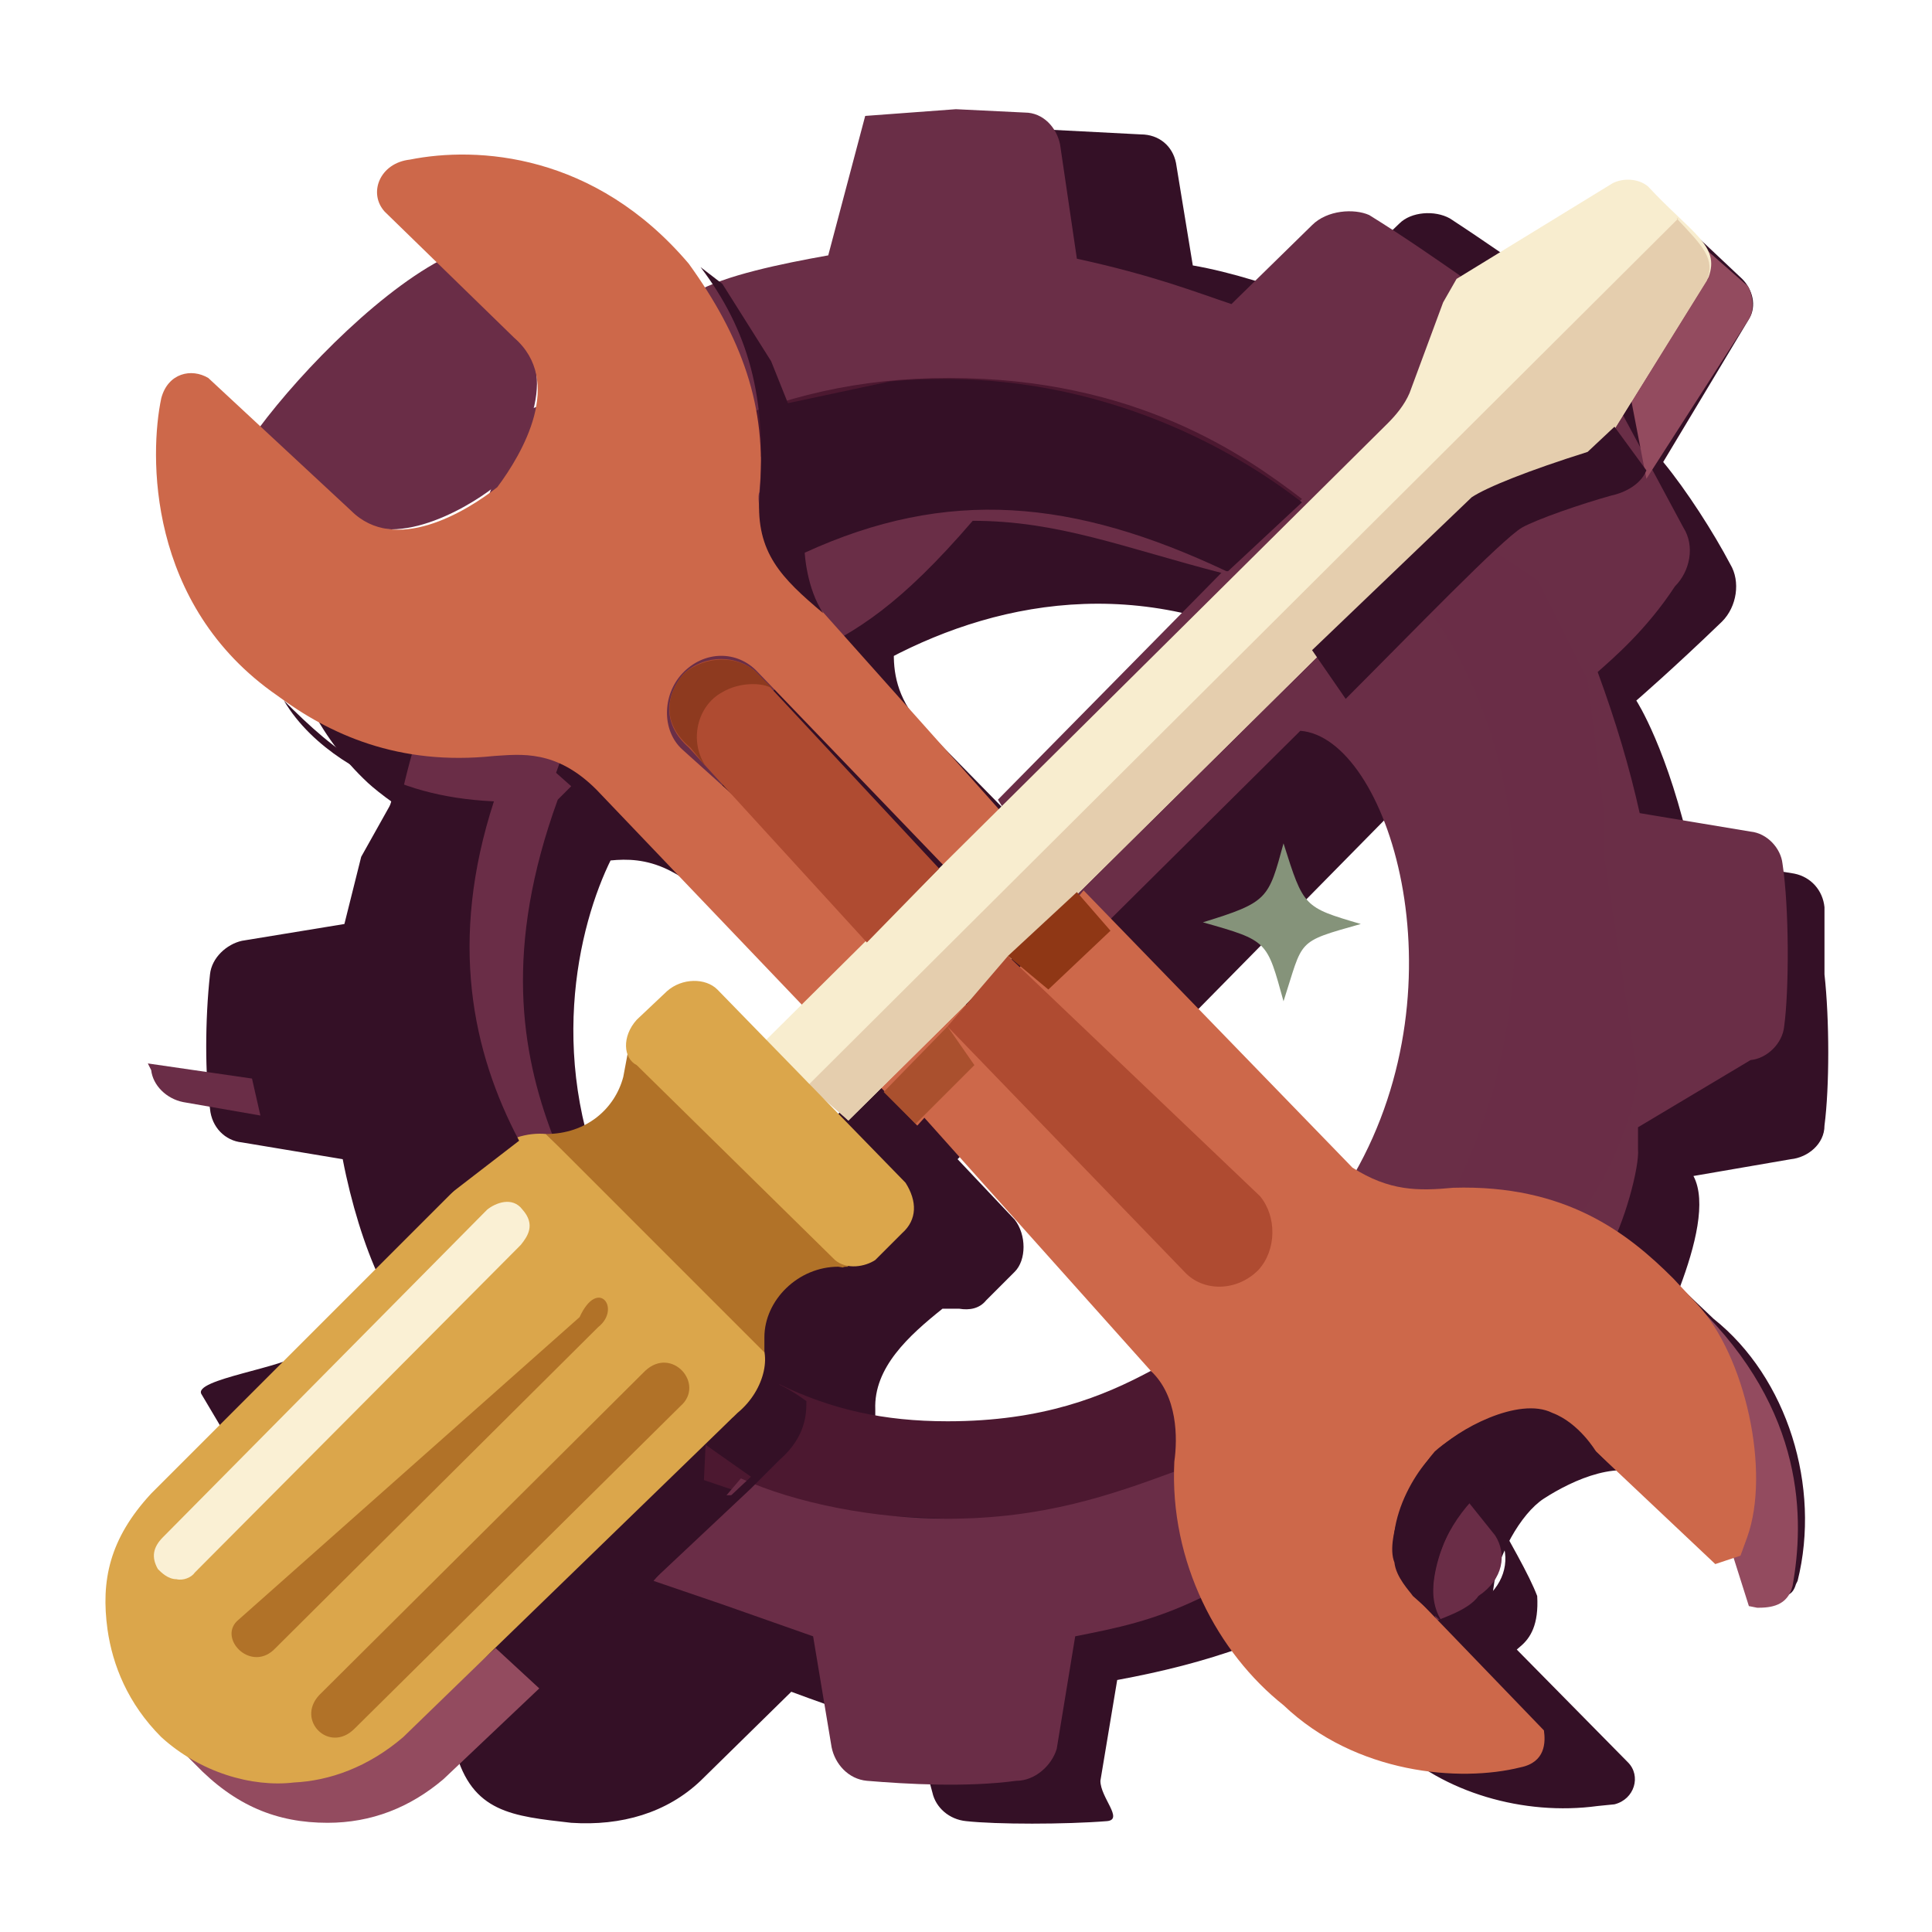
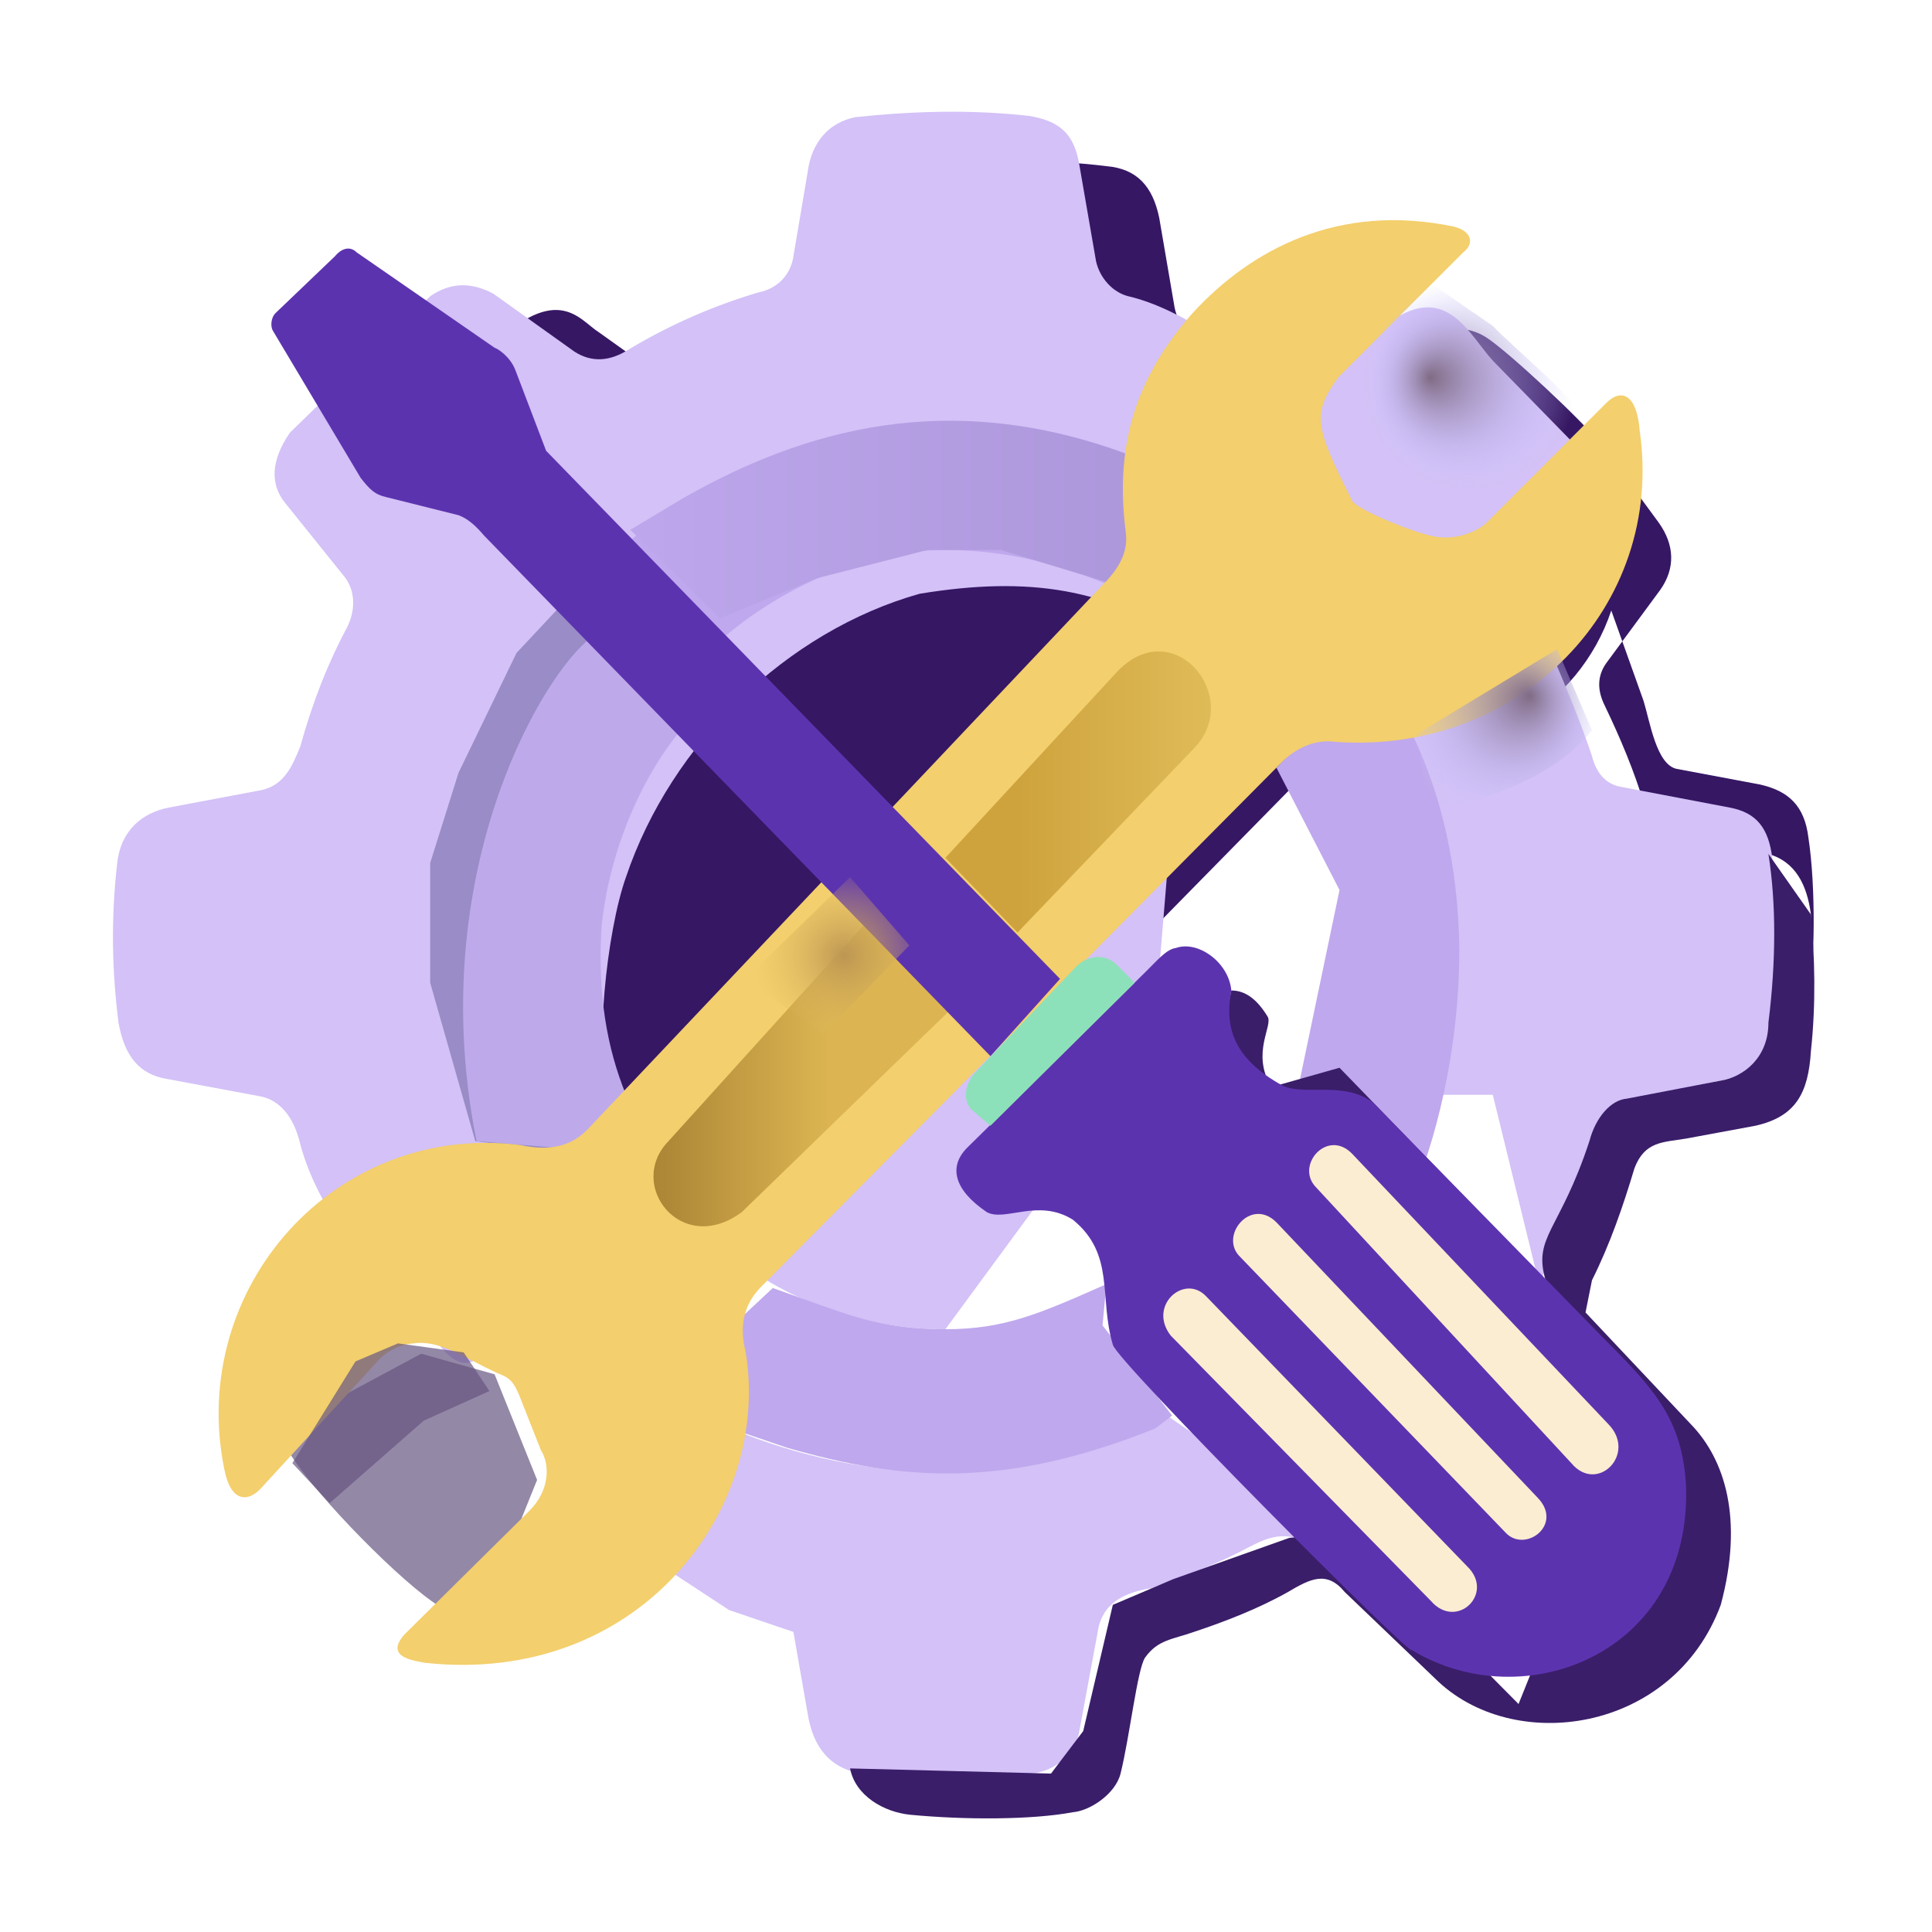
- <svg xmlns="http://www.w3.org/2000/svg" viewBox="0 0 115 115">
-   <style type="text/css">.cls-0 {fill:#341026;}
- .cls-1 {fill:#6A2E47;}
- .cls-2 {fill:#4C1830;}
- .cls-3 {fill:#934B5F;}
- .cls-4 {fill:#6A2D47;}
- .cls-5 {fill:#CD684A;}
- .cls-6 {fill:#AF4B31;}
- .cls-7 {fill:#8E3A1F;}
- .cls-8 {fill:#F8EDCF;}
- .cls-9 {fill:#E5CEAE;}
- .cls-10 {fill:#DBA64B;}
- .cls-11 {fill:#B17228;}
- .cls-12 {fill:#FAF0D4;}
- .cls-13 {fill:#AE677E;}
- .cls-14 {fill:#85937A;}
- .cls-15 {fill:#AA502E;}
- .cls-16 {fill:#8F3715;}</style>
-   <path class="cls-0" d="m108.6 54c-0.1-1-0.8-1.8-1.8-2l-6.1-1c-1.4-6.4-3.3-9.3-3.3-9.3s2.2-1.9 5.1-4.7c0.9-0.9 1.1-2.4 0.5-3.4-1-1.9-2.6-4.4-4-6.1l5.1-8.5c0.5-0.8 0.2-1.8-0.4-2.4l-3.4-3.2-7.5 4c-1.8-1.2-4.5-3.1-6.5-4.4-0.9-0.5-2.3-0.4-3 0.3l-4.9 4.7c-2.6-1-5.1-1.8-7.4-2.2l-1-6.1c-0.2-1-1-1.7-2.1-1.7l-5.8-0.3-1.9 0.8v7.5c-3.7 0.7-7.2 1.7-10.4 3l-0.5-0.5h-4.3l-5.1 6.5 5.6 8.6s4.4 4.7 5.4 5.3c1.1 0.7 0.8 1 2 0.3 6.8-3.6 15.8-5.2 25.2 0.4l-13.5 13.5-9.9-10.1c-2.6-3-1-6-1.1-8-0.1-4.4-1.5-8.2-5.2-12.2-6.1-6.8-15.1-5.8-16.7-5.2-1.4 0.5-1.9 2-0.8 3l6.4 6.5c3.1 2.6 0.6 7-1 9-1.7 1.5-6.2 4-8.7 1.6l-8-8c-0.9-1-2.4-0.7-2.8 0.9-0.5 2.1-1.1 10.2 5.1 16 1.2 1.1 6.2 4.9 12 4.9 1.7 0 3.7-1 6.3 0.5 0.4 0.2 0.7 0.5 1.1 0.9l10.8 11.2-2.8 2.8-2.9-2.9c-0.8-0.8-2.1-0.8-2.8 0l-1.5 1.5c-0.4 0.4-0.6 1-0.5 1.7v0.8c0 2.2-2.4 4.2-4.6 4h-0.4c-4.2-8.6-2.2-16.9-0.2-20.9h-0.8c-5.9-0.4-9.5-3.3-11.3-5.1l-2.8 5-1 4-6.1 1c-0.9 0.2-1.8 1-1.9 2-0.3 2.7-0.3 6.1 0 8 0.1 1.1 0.9 1.9 1.9 2l6 1c0.5 2.6 1.3 5.2 2.2 7.1l-4.6 4.4c-0.9 0.9-6.6 1.6-6 2.5l3.5 5.9 4.6 2.5 3.3 2.1 1.6 5 1.5 3 0.6 2.7c1 3.7 3.4 3.9 6.9 4.3 3 0.2 5.7-0.6 7.7-2.5l5.4-5.3c2.7 1 5.3 1.9 7.4 2.3l1 3.7c0.2 0.9 1 1.6 2 1.7 1.8 0.2 5.9 0.2 8.4 0 1-0.1-0.4-1.4-0.4-2.4l1-6c2.7-0.5 5.1-1.1 7.6-2l4.9 2.4 3.9 3.4c3 2.9 7.8 4.3 12.2 3.7l1-0.1c1.2-0.3 1.6-1.7 0.8-2.5l-6.9-7c-1.1-1-1.3-2.2-1.1-3.4 0.2-1.8 1.6-4.4 3-5.3 1.7-1.1 4.7-2.5 6.6-1.1l5.6 5.4 0.2 0.2c0.8 0.9 2.2 2 2.6 0.6l0.1-0.2c1.4-5.6-0.6-12.1-5-15.6l-2-1.9c0.9-2.4 1.6-5.1 0.8-6.6l5.8-1c1-0.1 2-0.9 2-2 0.3-2.3 0.3-6.3 0-9zm-49.6 33c-2.5 0-5.3-0.6-7.4-1.5l0.5-0.5v-1.1c-0.1-2.5 2-4.4 4-6h1c0.6 0.1 1.2 0 1.6-0.5l1.7-1.7c0.7-0.7 0.7-2.2 0-3.1l-3.4-3.6 2-2.1 12.9 13.6c-3.6 2.2-7.8 6.5-12.9 6.5zm23.6-14c-2.9-3.3-7.5-8-11.7-12.5l12.6-12.8c5.5 6 7.2 16.7 2.6 23.3-0.1 0.6-2 3.1-3.5 2z" />
-   <path class="cls-1" d="m106.1 51.4c-0.1-0.9-0.9-1.8-1.9-1.9l-6.6-1.1c-0.6-2.7-1.4-5.4-2.5-8.4 0.9-0.8 2.9-2.5 4.6-5.1 0.9-0.9 1.2-2.4 0.5-3.5l-3.6-6.7-5.6-2.8-4.1-5.5c-1.3-0.9-3.3-2.3-5.4-3.6-0.9-0.4-2.5-0.3-3.4 0.6l-4.8 4.7c-2.1-0.7-4.6-1.7-9.2-2.7l-1-6.8c-0.2-1-1-1.9-2.1-1.9l-4.1-0.2-5.4 0.4-2.2 8.3c-2.8 0.5-6.2 1.2-7.9 2.2l-4.8 5-5.9 2.3-1.8 5.4-2.6 3.3c-0.6 1.1-0.3 3 0.6 3.7 3 2.5 7.2 3.1 9.7 8.9 1.4 1.6 0.8 2.1 2.4 2.4 0 0 1 0.6 1.5 0.6 0.2 0 0.5-3.1 2.5-1.5v-1.5c2-4.4 3.7-5.6 4.9-6.5 1.2-0.8 0-0.5 0.1-0.5 3-1.4 5.6-3 9.9-8 5.1 0 9 1.6 14.8 3.1l-13.3 13.5 5.3 8.5 12.7-12.6c5.2 0.4 9.8 14.9 3.2 26.4 1.4 1.3 3 1.7 4.9 1.1 1-0.4 1.1 0.7 1 1l5.9 5.6 3.2-2.9c1.1-1.8 2-5.3 1.9-6.3v-0.4-0.5-0.4l6.7-4c1-0.1 1.9-1 2-2 0.3-2.2 0.3-7.1-0.1-9.7z" />
-   <path class="cls-2" d="m56.5 22.5c-5.5 0-9.8 1.1-14.5 3.1l7.5 3.6c1.5-0.5 4.6-1.1 7-1.1 5.2 0 11 1.5 16.5 5.5l4.5-3.9c-3.4-2.6-9.9-7.2-21-7.2z" />
-   <path class="cls-2" d="m68.5 81.6c-2.8 1.5-6.4 3-12.1 3-3.8 0-6.9-0.7-10-2.2l-4.4 3.6-0.1 2.1 5.6 1.9 8.9 0.4c5.3 0.1 9.7-1.4 13.2-2.4l2.8-3.9-3.9-2.5z" />
-   <path class="cls-4" d="m31.4 68c1 0 1.1 0 1.5-0.4-1.9-5-2.9-11.2 0.3-20l0.8-0.8-0.9-0.8 1.8-5-8.2-2.5c-0.8 1.5-1.7 4.5-1.8 5.1-3.9 12.5-0.9 21 1.1 25.5l5.4-1.1z" />
-   <path class="cls-4" d="m27 15.1c-4 1.8-9 6.9-11.6 10.4l5.1 4.9c2.5 2.6 7.1 0 8.9-1.4 1.5-2 4-6.4 1.5-8.9l-4.9-4.9z" />
-   <path class="cls-4" d="m84.4 35.4c3.1 4 5.7 9.7 5.8 17.7 0.2 7.6-1.3 13-3.7 17.9l3.1 1 4.3 0.5c3-3.9 3.6-8.3 3.6-8.3l-2-13.2v-2.5l-1-8-3-6-3-2-4.1 2.9z" />
-   <path class="cls-4" d="m38.9 94.1 4.1 1.4 5.4 1.9 1.1 6.6c0.2 1 1 1.9 2.1 2 2.4 0.2 5.9 0.4 8.9 0 1.1 0 2.1-0.9 2.4-1.9l1.1-6.7c2.5-0.5 4.6-0.9 7.5-2.3l-1.6-7.5c-3.8 1.4-7.8 2.8-13.5 2.8-4.3 0-9-0.9-12.3-2.4l-5.2 6.1z" />
-   <path class="cls-0" d="m87.6 88.9 1.8 2.8c0.5 1.3 0.1 2.7-1.3 3.7l-2.2 1.6 0.8 3.9 3-2.2 0.8-0.7c0.6-0.5 1.1-1.3 1-3-0.5-1.3-1.5-3-3.4-6.4l-0.5 0.3z" />
-   <path class="cls-4" d="m85.5 96.5c0-0.1 1.9-0.6 2.5-1.5 1.5-1 1.7-2.5 1-3.6l-1.6-2c-1 1.1-2.7 4.3-1.9 7.1z" />
-   <path class="cls-3" d="m99.9 13.4-1.8-1.9-3 2 2.9 15 6.1-9.5c0.5-0.8 0-2-0.1-2l-4.1-3.6z" />
-   <path class="cls-3" d="m99.9 76.7 1.7 11 2.5 7.9 0.5 0.1c0.8 0 1.8-0.1 2.1-1.3 0.7-3.9 0.8-10.4-5.7-16.7l-1.1-1z" />
-   <path class="cls-3" d="m29.5 98.1-6.6 5.9h-12.3l1 1c2.4 2.5 4.9 3.5 7.9 3.5 2.6 0 4.9-0.9 6.9-2.6l5.7-5.4-2.6-2.4z" />
-   <path class="cls-4" d="m8.8 63.3 0.2 0.4c0.1 0.9 0.9 1.7 1.9 1.9l4.6 0.8-0.5-2.2-6.2-0.9z" />
-   <path class="cls-5" d="m45.2 29.3c0.5-5.1-1.1-9.3-4.2-13.6-5.6-6.6-12.6-7-16.6-6.2-1.8 0.2-2.5 2-1.5 3.1l7.7 7.5c3 2.6 0.5 6.9-1 8.9-1.9 1.5-6.1 4-8.7 1.4l-8.5-7.9c-1-0.6-2.4-0.3-2.8 1.2-0.7 3.3-0.9 12.3 6.9 17.7 3.1 2.3 7.2 4.2 12.9 3.6 1.6-0.1 3.7-0.4 6.1 2l19.1 20 4.9-5.4-18.9-17c-1.2-1.1-1.2-3.2 0-4.5 1.3-1.4 3.3-1.4 4.5-0.1l17.4 18.1 3.5-2.6-19.1-21.4c-1.5-1.6-1.9-4.5-1.7-4.8z" />
-   <path class="cls-5" d="m101 77.6-1.4-1.5c-2.7-2.7-6.4-5.6-13.1-5.4-2.1 0.2-3.8 0.2-6-1.2l-16-16.5-10.4 12.5 14.4 16.1c1.6 1.5 1.6 4 1.4 5.4-0.3 6 2.6 11.4 6.5 14.5 4.3 4.1 10.5 4.6 14.1 3.7 1.5-0.3 1.5-1.5 1.4-2.2l-8-8.3c-2.3-2.8 0.1-7 1.6-8.3 1.2-1.3 4.9-3.3 6.9-2.3 1.6 0.6 2.6 2.3 2.6 2.3l7.1 6.7 1.5-0.5 0.4-1.1c1.4-3.9-0.1-10.8-3-13.9z" />
-   <path class="cls-8" d="m96 10.9-9.3 5.7-0.8 1.4-2 5.4c-0.3 0.7-0.8 1.3-1.3 1.8l-37.1 36.8 5 4.7 37.1-36.7c0.5-0.5 1-1 1.8-1.3 0 0 3.7-1.3 5.1-1.8 0.6-0.2 1.1-0.5 1.5-1.2l5.7-9.2c0.7-1.9-1-2.6-3.6-5.4-0.6-0.5-1.5-0.5-2.1-0.2z" />
-   <path class="cls-9" d="m99.8 13h0.1l-51.8 51.6 2.4 2.1 37.1-36.7c1.3-1 6-2.6 6.9-3.1 0.9-0.2 1.1-0.5 1.5-1.2l5.6-9c0.5-1.3-0.2-2-1.8-3.7z" />
-   <path class="cls-10" d="m32.5 67.5c-1-0.1-2.5 0.2-3.5 1.4l-20 20c-2.5 2.7-3 5.2-2.6 8.1 0.3 2.1 1.2 4.4 3.2 6.4 2.3 2.1 5.4 3 7.9 2.7 2.1-0.1 4.4-0.9 6.5-2.7l19.9-19.3c1.7-1.4 2.1-3.7 1.1-4.6l-12.5-12z" />
-   <path class="cls-11" d="m49.9 75.4c0.6 0.1 0 0 0.6 0l-13.1-12.9-0.3 1.6c-0.5 1.9-2.2 3.4-4.6 3.4l13 13v-0.9c0-2.2 2-4.2 4.4-4.2z" />
-   <path class="cls-10" d="m42.7 58.9c-0.7-0.7-2.1-0.7-3 0.1l-1.8 1.7c-0.9 1-0.8 2.3 0 2.7l11.8 11.6c0.7 0.6 1.8 0.4 2.4 0l1.6-1.6c0.9-0.8 0.9-1.9 0.2-3l-11.2-11.5z" />
-   <path class="cls-12" d="m10.5 94c-0.5 0-0.9-0.4-1.1-0.6-0.4-0.7-0.3-1.3 0.3-1.9l19.3-19.5c0.5-0.4 1.5-0.8 2.1 0 0.8 0.9 0.3 1.6-0.1 2.1l-19.4 19.5c-0.2 0.3-0.7 0.5-1.1 0.4z" />
-   <path class="cls-0" d="m33.1 99.5 10.9-10.5h-1l-9.9 10.5z" />
-   <path class="cls-11" d="m34.5 78.4-20.4 18.1c-1.1 1.1 0.9 3.1 2.3 1.6l19.2-19.1c1.4-1.1 0-3-1.1-0.6z" />
-   <path class="cls-11" d="m38.4 81.6-19.4 19.3c-1.4 1.5 0.6 3.5 2.1 2l19.4-19.2c1.5-1.3-0.5-3.6-2.1-2.1z" />
-   <path class="cls-6" d="m45 40c-1.1-1-3-1.1-4.3 0.1-1.1 1.3-1.3 3 0.3 4.4l10.6 11.6 4.3-4.4-10.9-11.7z" />
-   <path class="cls-7" d="m42 45.6c-1-1.5-0.5-3.6 1-4.4 1-0.6 2.4-0.6 3-0.2l-1-1c-1.1-1-3-1-4.3 0.1-1.1 1.3-1.3 3 0.4 4.4l0.9 1.1z" />
-   <path class="cls-6" d="m60 56.9 15 14.3c1 1.2 1 3.2-0.1 4.4-1.3 1.3-3.3 1.3-4.4 0.1l-14.1-14.6 3.6-4.2z" />
-   <path class="cls-13" d="m91.9 103" />
-   <path class="cls-14" d="m76.4 50.2c-0.9 3.3-0.9 3.5-4.8 4.7 3.9 1.1 3.8 1.1 4.8 4.7 1.2-3.7 0.7-3.5 4.6-4.6-3.4-1-3.4-1-4.6-4.8z" />
-   <path class="cls-0" d="m91 84c-2 0-4.5 1.4-5.6 2.4-1.4 1.6-3 5.1-2.4 6.6 0.1 0.9 0.9 1.7 1.1 2l1.8 1.6c-2-2.6 1.2-9.5 7.1-10 1.1-0.1 2 0.1 2.6 0.4l-2-2c-0.6-0.5-1.2-1-2.6-1z" />
-   <path class="cls-0" d="m98 28c-0.4 1-1.6 1.4-2.1 1.5-1.8 0.5-4.4 1.4-5.3 1.9-1.2 0.7-6.5 6.2-10.5 10.2l-2-2.9 9.5-9.1c0.9-0.6 3.4-1.6 6.9-2.7l1.6-1.5 1.9 2.6z" />
-   <path class="cls-0" d="m16.9 41.7c3 3 6.1 5.7 12.5 6-2.7 8.3-1.3 14.9 1.5 20.2l-4.8 3.7c-4.2-8.6-5.1-17.1-2.5-24.9-1.5-0.3-5-2.1-6.7-5z" />
-   <path class="cls-0" d="m41.7 15.9c2.8 3.7 4 7.7 3.5 13.7-0.2 3.3 1.3 4.8 3.8 6.9-1-1.5-1.1-3.6-1.1-3.6 8.5-3.9 16-3.2 25.1 1.1h0.1l4.4-4.1c-4.9-3.8-13.5-8.2-24.5-7.2l-6.1 1.3-1-2.5-2.9-4.6-1.3-1z" />
-   <path class="cls-0" d="m45.6 82c0.9 0.5 1.3 0.6 2.4 1.4 0 0.7 0 2.1-1.6 3.5l-1.7 1.7-8.3 7.8-3.4 3.1 8.4-8.5 3.3-3.1-2.7-1.9 1.6-1.6c0.9-0.3 2.1-1.4 2-2.4z" />
-   <path class="cls-15" d="m52.6 65 1.9 1.9 3.5-3.5-1.6-2.3-3.8 3.9z" />
-   <polygon class="cls-16" points="60 56.9 62.4 58.9 66.1 55.4 64.1 53.1" />
+ <svg xmlns="http://www.w3.org/2000/svg" viewBox="0 0 150 150">
+   <style type="text/css">.cls-0 {fill:#361764;}
+ .cls-1 {fill:#D3C1F7;}
+ .cls-2 {fill:#BFA8ED;}
+ .cls-3 {fill:#998CC7;}
+ .cls-4 {fill:#3A1E69;}
+ .cls-5 {fill:#BEAAEA;}
+ .cls-6 {fill:#DDBE63;}
+ .cls-7 {fill:url(#SVGID_1_);}
+ .cls-8 {fill:#F3CF6D;}
+ .cls-9 {fill:#5C33AF;}
+ .cls-10 {fill:#8DE1BA;}
+ .cls-11 {fill:#FBEDD1;}
+ .cls-12 {fill:#F3CF6E;}</style>
+   <path class="cls-0" d="m140.6 71c-0.3-2.3-1.2-4.1-3.3-4.7l-7.2-1.4c-1.3-0.2-2-1.1-2.4-2.3-0.8-2.7-1.9-5.3-3.1-7.8-0.6-1.2-0.6-2.3 0.1-3.3l4.2-5.7c1.2-1.7 1.1-3.5-0.1-5.2l-4.4-6c-1.5-1.9-7.3-7.3-9-8.4-1.4-0.9-3.1-0.9-4.5 0l-5.8 4.1c-1 0.7-2.1 0.7-3.3 0.1-2.5-1.4-5.1-3-7.7-3.9-1.8-0.6-2.6-1.2-2.9-2.6l-1.2-7c-0.5-2.4-1.7-3.8-4.1-4-4-0.5-8.3-0.5-12.5 0-2 0.2-3.4 1.7-3.7 4l-1 6.1c-0.3 1.4-1.3 2.3-2.7 2.6-3.4 1-6.9 2.5-10.1 4.2-1.3 0.7-2.6 0.9-3.8 0l-5.6-4c-1.6-1-3.3-4.2-9.2 1.9l-4.4 4.7c-1.5 1.7-2.4 3.8-0.9 6l4.3 5.8c0.8 1 1 2.4 0.2 4-1.5 2.8-2.6 5.8-3.6 8.8-0.5 1.4-1.3 2.3-2.7 2.6l-6.5 1.1c-2.1 0.4-3.4 1.7-3.8 3.9-0.6 4.5-0.5 8.8 0.1 12.6 0.4 2.2 1.5 3.3 3.6 3.7l6.7 1.3c1.3 0.2 2.3 1.3 2.7 2.8 0.5 2 1.3 4.4 2.6 6.3l8.6 9.3c1.3 0.7 2.1 0.7 3.1-0.2l5.6-5.8c1-0.9 2.2-1 3.6-0.7 6.2 1 12.8-0.5 17.2-5.6l17.2-17.6 11.4-11.6c1.1-1.2 2.6-1.2 3.9-1 8.5 1.6 16.4-3.2 18.9-10.7l2.5 7c0.5 1.6 1 5 2.6 5.3l6.4 1.2c2.3 0.5 3.5 1.7 3.8 4.1 0.6 3.9 0.5 10.1 0 12.4" />
+   <path class="cls-1" d="m137.6 66.6c-0.3-2.3-1.2-3.5-3.3-3.9l-8.4-1.6c-1.3-0.2-2-1.2-2.3-2.4-0.9-2.7-2-5.3-3.1-7.9-0.6-1.2-0.6-2.2 0.1-3.2l4.1-5.6c1.3-1.7 1.2-3.4-0.1-5.1l-8.7-8.9c-1.9-2.1-3.6-6.1-8-3l-5.8 4c-1 0.6-2.1 0.6-3.3 0-2.5-1.4-6.9-5-11.2-6-1.2-0.3-2.2-1.4-2.5-2.7l-1.3-7.5c-0.4-2.4-1.5-3.4-3.9-3.8-3.6-0.4-7.9-0.5-13.5 0.1-2 0.4-3.4 1.9-3.7 4.3l-1.1 6.5c-0.2 1.4-1.2 2.5-2.7 2.8-3.4 1-6.9 2.5-10.2 4.5-1.3 0.8-2.7 1-4.1 0.1l-6.3-4.5c-1.7-0.9-3.3-0.9-4.9 0.2l-10.9 10.6c-1.5 2.2-1.5 4-0.4 5.4l4.5 5.6c0.9 1 1.1 2.5 0.4 4-1.5 2.8-2.7 5.8-3.7 9.4-0.6 1.4-1.2 3.1-3.3 3.4l-6.9 1.3c-2 0.4-3.7 1.7-4 4.3-0.5 4.4-0.4 8.4 0.1 12.4 0.4 2.2 1.3 3.8 3.4 4.3l7.5 1.4c1.3 0.2 2.5 1.2 3.1 3.3 0.9 3.7 2.8 6.3 4.4 8.9l6.4 7c1 1.3 2.1 2.1 3.3 1l5.6-5.7c1.3-1.2 2.7-1 3.8-0.7 6.5 0.5 11-2.3 15-5.3l38.2-38.9 3.7 9.6v0.1c1.4 4.2 2.7 12.8-1.6 20.6h13.9l3.6 14.7 3.5-8c0.9-2.7 0.9-5.6 3.3-6.3l7.3-1.5c2.3-0.5 3.6-1.7 4-4.3 0.5-4.2 0.4-8.3 0-13zm-64.2 36.6c-13 0-22.3-8.8-26.1-18.2-1.2-3.1-0.2-12.7 1.3-16.9 3.5-10.4 12.5-19.1 22.8-22 8.5-1.4 14.7-0.4 20.7 3.8l-2.6 31.4-16.1 21.9z" />
+   <path class="cls-2" d="m86.7 35.3c-3.7-1.2-7.4-2.4-13.3-2.4-7 0-15.4 2.2-22 7.1l-3.8 3 8 7c4-3.6 10.5-7.3 17.8-7.3s12.6 2.7 14.2 3.4l0.3-10.7h-1.2z" />
+   <path class="cls-2" d="m100.7 84.9-2.7 6.4 8.3 9.4 3.3-7.8c1.7-3.9 3.7-11 3.7-19.2-0.1-7.8-2-13.3-3.7-16.8l-8 0.1-2.5 2.6 4.9 9.5-3.3 15.8z" />
+   <path class="cls-1" d="m90.6 109.9c-5.3 2-10.2 4.4-17.2 4.4-5.8 0-11.4-1.2-16.7-3.4l-9.7 7.8 9.6 6.3c3.5 1.2 4.7 1.6 5 1.7l1.1 6.3c0.4 2.6 1.7 4.3 4.2 4.7 4.7 0.4 8.7 0.4 13 0 2.2-0.1 3.7-1.8 3.9-3.3l1.5-8.1c0.4-1.6 1.6-2.6 4.1-3 2.5-0.9 5.2-1.9 7.6-3.2 1.4-0.7 3.7-2 6.4 1.5v-2.9l-12.8-8.8z" />
+   <path class="cls-3" d="m36.9 88.6 10.4 1.4 0.7-5.6-2.6-8.3-0.4-7.5 4.1-11.7 3.2-2.5-7.9-8.3-4.3 4.6-4.5 9.3-2.2 7v9.3l3.5 12.3z" />
+   <path class="cls-5" d="m37 88.6 9.7 0.8 1.9-4.4c-1.5-3.7-2.2-7.8-1.9-13 0.6-6.1 3.3-12.1 6.5-15.7l-6.2-7.3c-2.7-0.1-14.6 16.7-10 39.6z" />
+   <linearGradient id="SVGID_1_" x1="45.55" x2="90.99" y1="700.5" y2="700.5" gradientTransform="translate(0 -642)" gradientUnits="userSpaceOnUse">
+     <stop stop-color="#BFA8ED" offset="0" />
+     <stop stop-color="#AC96DA" offset="1" />
+   </linearGradient>
+   <path class="cls-7" d="m48.9 41.1 7 6.9 7.5-3.1 8.6-2.2h5.7l9.9 3 0.3-10.3c-14.2-5.4-25.6-2-34.9 3.3l-4 2.4z" />
+   <path class="cls-2" d="m56.7 110.9 4.4 1.5c9 2.6 16.9 3.2 28.6-1.5l1.3-1-5.4-7 0.3-3.2c-5.2 2.3-7.9 3.5-12.5 3.5-4.8 0-7.4-1.1-9.5-1.8l-3.9-1.4-3.1 2.9-0.2 5.5v2.5z" />
+   <radialGradient id="SVGID_00000037678692074284247980000007413073554842958480_" cx="-305.9" cy="535.5" r="2.684" gradientTransform="matrix(-7.637 8.31 -10.01 -9.214 3111 7252)" gradientUnits="userSpaceOnUse">
+     <stop stop-color="#816BAB" stop-opacity="0" offset=".601" />
+     <stop stop-color="#655580" stop-opacity=".7" offset="1" />
+   </radialGradient>
+   <path d="m22.6 113c2.1 3.3 8.7 10 11.5 11.7l5.3-4.1 2.3-5.7-3.3-8.2-5.7-1.6-8 4.3-2.1 3.6z" fill="url(#SVGID_00000037678692074284247980000007413073554842958480_)" />
+   <path class="cls-4" d="m66 137.3c0.4 2.1 2.6 3.4 4.7 3.6 4.2 0.4 9.4 0.4 12.6-0.2 1.3-0.1 3.3-1.4 3.7-3 0.7-2.8 1.3-8.1 1.9-9 1-1.4 2.1-1.4 3.8-2 2.4-0.8 5-1.8 7.3-3.1 1.7-1 3-1.7 4.4 0l7 6.7c6 6 18.5 4.3 22.2-5.7 1.8-6.7 0.3-11.3-2.3-14l-8.2-8.7 0.5-2.5c1.4-2.8 2.4-5.7 3.3-8.7 0.8-2.1 2.2-2 4-2.3l5.4-1c3.1-0.7 4.1-2.5 4.3-5.8 0.4-3.7 0.3-7.3 0-10.6l-3.3-4.7c0.6 3.8 0.6 8.3 0 13.1 0 2.7-1.9 4.2-3.7 4.5l-7.3 1.4c-1.2 0.1-2.4 1.4-2.9 3.3-2.3 7-4.4 7.4-3.4 10.8l-16-16.5-5.3 1.5c-1.6-2.7 0.2-4.8-0.3-5.5-0.8-1.3-1.7-2-2.8-2l-1 4.7 4 6 6.5 9.3 10.9 12.2 8.6 6.5-6.7 16.7-11.5-11.6-3.4-1.6-2.9 0.3-9 3.2-4.7 2-2.3 9.8-2.5 3.3-15.6-0.4z" />
+   <path class="cls-8" d="m87.4 41.3c-0.8-6.3 0.5-11.7 5.2-17 4.5-4.9 11.3-8.6 20.3-6.7 1.5 0.4 1.5 1.4 0.7 2l-9.7 9.7c-2 2.8-1.9 3.7 1.1 9.6 0.4 0.7 5.3 2.7 6.7 2.8 1.7 0.2 3.2-0.6 3.7-1.1l9.2-9.2c1.3-1.4 2.5-0.7 2.7 2 2 13.7-9.3 25.2-23.6 24.2-1.4-0.2-2.8 0.3-4 1.4l-40.7 41c-1.3 1.4-1.6 3-1.1 5 2 12.2-8.3 25.9-24.9 24.1-1.1-0.2-3.1-0.5-1.6-2.2l9.7-9.6c1.6-1.6 1.6-3.6 0.9-4.7l-1.7-4.3c-0.4-0.9-0.6-1.3-1.7-1.7-2.6-1.2-4.5-2.6-6.5-2.3-1.4 0.1-2.5 1-2.8 1.4l-8.9 9.7c-1.1 1.3-2.5 1.3-3-1.4-2.8-14 8.6-26.9 23-25.1 2.3 0.5 4 0.1 5.3-1.3l40.3-42.6c1-1.1 1.6-2.3 1.4-3.7z" />
+   <linearGradient id="SVGID_00000011722359105977070500000007732156896071603739_" x1="50.58" x2="74.3" y1="725.2" y2="725.2" gradientTransform="translate(0 -642)" gradientUnits="userSpaceOnUse">
+     <stop stop-color="#AB8435" offset="0" />
+     <stop stop-color="#DCB552" offset=".585" />
+   </linearGradient>
+   <path d="m51.9 88.6c-3.3 3.4 1 9 5.7 5.5l16.7-16.2-6.4-7-16 17.7z" fill="url(#SVGID_00000011722359105977070500000007732156896071603739_)" />
+   <linearGradient id="SVGID_00000017488743506416186830000016886721781463380149_" x1="79" x2="94" y1="703.1" y2="703.1" gradientTransform="translate(0 -642)" gradientUnits="userSpaceOnUse">
+     <stop stop-color="#CEA33E" offset="0" />
+     <stop stop-color="#DFBB57" offset=".997" />
+   </linearGradient>
+   <path d="m79 72.4 13.7-14.3c3.9-4-1.7-10.7-6.1-5.8l-13.2 14.3 5.6 5.8z" fill="url(#SVGID_00000017488743506416186830000016886721781463380149_)" />
+   <radialGradient id="SVGID_00000044210938002623576090000000824484280980531204_" cx="114.2" cy="671.8" r="8.461" fx="111" fy="671.3" gradientTransform="translate(0 -642)" gradientUnits="userSpaceOnUse">
+     <stop stop-color="#806B84" offset="0" />
+     <stop stop-color="#9888AD" stop-opacity=".732" offset=".268" />
+     <stop stop-color="#B5ACE1" stop-opacity=".392" offset=".608" />
+     <stop stop-color="#C6C3FD" stop-opacity=".147" offset=".853" />
+     <stop stop-color="#ccc" stop-opacity="0" offset=".979" />
+   </radialGradient>
+   <path d="m123.3 32.9c-1.2-2.2-5.7-5.8-7.4-7.6l-4.8-3.3-7.1 6.6-2.2 4.5 2.9 7.3 6.4 4.2 5-4.2 7.2-7.5z" fill="url(#SVGID_00000044210938002623576090000000824484280980531204_)" />
+   <radialGradient id="SVGID_00000027598835501592761100000016540678090486329754_" cx="116.4" cy="697.4" r="8.634" fx="118.8" fy="696" gradientTransform="translate(0 -642)" gradientUnits="userSpaceOnUse">
+     <stop stop-color="#806B84" offset="0" />
+     <stop stop-color="#9888AD" stop-opacity=".732" offset=".268" />
+     <stop stop-color="#B5ACE1" stop-opacity=".392" offset=".608" />
+     <stop stop-color="#C6C3FD" stop-opacity=".147" offset=".853" />
+     <stop stop-color="#ccc" stop-opacity="0" offset=".979" />
+   </radialGradient>
+   <path d="m114.7 62.1c4.7-1.5 7.3-3.4 8.9-5.4l-2.7-6.3-10.9 6.6 0.9 6.1 3.8-1z" fill="url(#SVGID_00000027598835501592761100000016540678090486329754_)" />
+   <path class="cls-9" d="m21.2 25.7 6.8 11.4c0.7 0.9 1.1 1.3 2 1.5l5.6 1.4c0.8 0.3 1.4 0.9 2 1.6l39.3 40.4 5.4-6-39.9-41-2.4-6.3c-0.4-1-1.3-1.6-1.6-1.7l-10.7-7.4c-0.6-0.6-1.3-0.2-1.7 0.3l-4.6 4.4c-0.4 0.4-0.4 1.1-0.2 1.4z" />
+   <path class="cls-9" d="m91.3 73.6c-0.7 0.1-1.3 0.8-2.3 1.8l-13.9 13.7c-1.5 1.5-1 3.3 1.5 5 1.4 0.8 4-1.1 6.7 0.6 3.3 2.7 2 6 3.1 9.7 0.2 1.2 23.2 24.3 23.2 23.7 8.7 5.3 21.8 0.3 21.3-12.8-0.3-5-2.3-7.3-6.3-11.3l-18-18.4c-2.3-1.7-5.2-0.5-7-1.3-4-2.2-4.5-4.7-4-7.4-0.2-2.2-2.6-3.9-4.3-3.3z" />
+   <path class="cls-10" d="m75.6 83.4c-1 1.3-0.6 2.5 0 2.9l1.3 1.1 11.2-11.1-1.4-1.4c-1-1-2.4-0.6-3.1 0.1l-8 8.4z" />
+   <path class="cls-11" d="m102.1 92.1 19.9 21.5c2 2.4 5.1-0.7 2.9-3l-19.9-21c-1.9-2-4.4 0.8-2.9 2.5z" />
+   <path class="cls-11" d="m96.3 97.6 20.6 21.4c1.5 1.6 4.5-0.6 2.5-2.7l-20.3-21.4c-2-2-4.5 1.1-2.8 2.7z" />
+   <path class="cls-11" d="m90.9 103.7 20.2 20.6c2 2.3 5-0.6 2.8-2.7l-20.3-21c-1.7-1.7-4.5 0.8-2.7 3.1z" />
+   <radialGradient id="SVGID_00000036237763414744666670000011803802991698174575_" cx="-288.2" cy="569.9" r="3.319" gradientTransform="matrix(-5.218 5.673 -4.773 -4.394 1481 4051)" gradientUnits="userSpaceOnUse">
+     <stop stop-color="#816BAB" stop-opacity="0" offset=".601" />
+     <stop stop-color="#655580" stop-opacity=".7" offset="1" />
+   </radialGradient>
+   <path d="m22.7 113.6 2.9 3.1 7.3-6.4 5.1-2.3-2-3-5.1-0.7-3.3 1.4-4.9 7.9z" fill="url(#SVGID_00000036237763414744666670000011803802991698174575_)" />
+   <path class="cls-12" d="m66 68.1" />
+   <radialGradient id="SVGID_00000013889065395303615120000000423546019855370772_" cx="65.55" cy="716.2" r="6.994" gradientTransform="translate(0 -642)" gradientUnits="userSpaceOnUse">
+     <stop stop-color="#BD9653" offset="0" />
+     <stop stop-color="#E2BC5D" stop-opacity="0" offset="1" />
+   </radialGradient>
+   <polygon points="66 68.1 57.9 76 63.9 80.3 70.6 73.4" fill="url(#SVGID_00000013889065395303615120000000423546019855370772_)" />
</svg>
